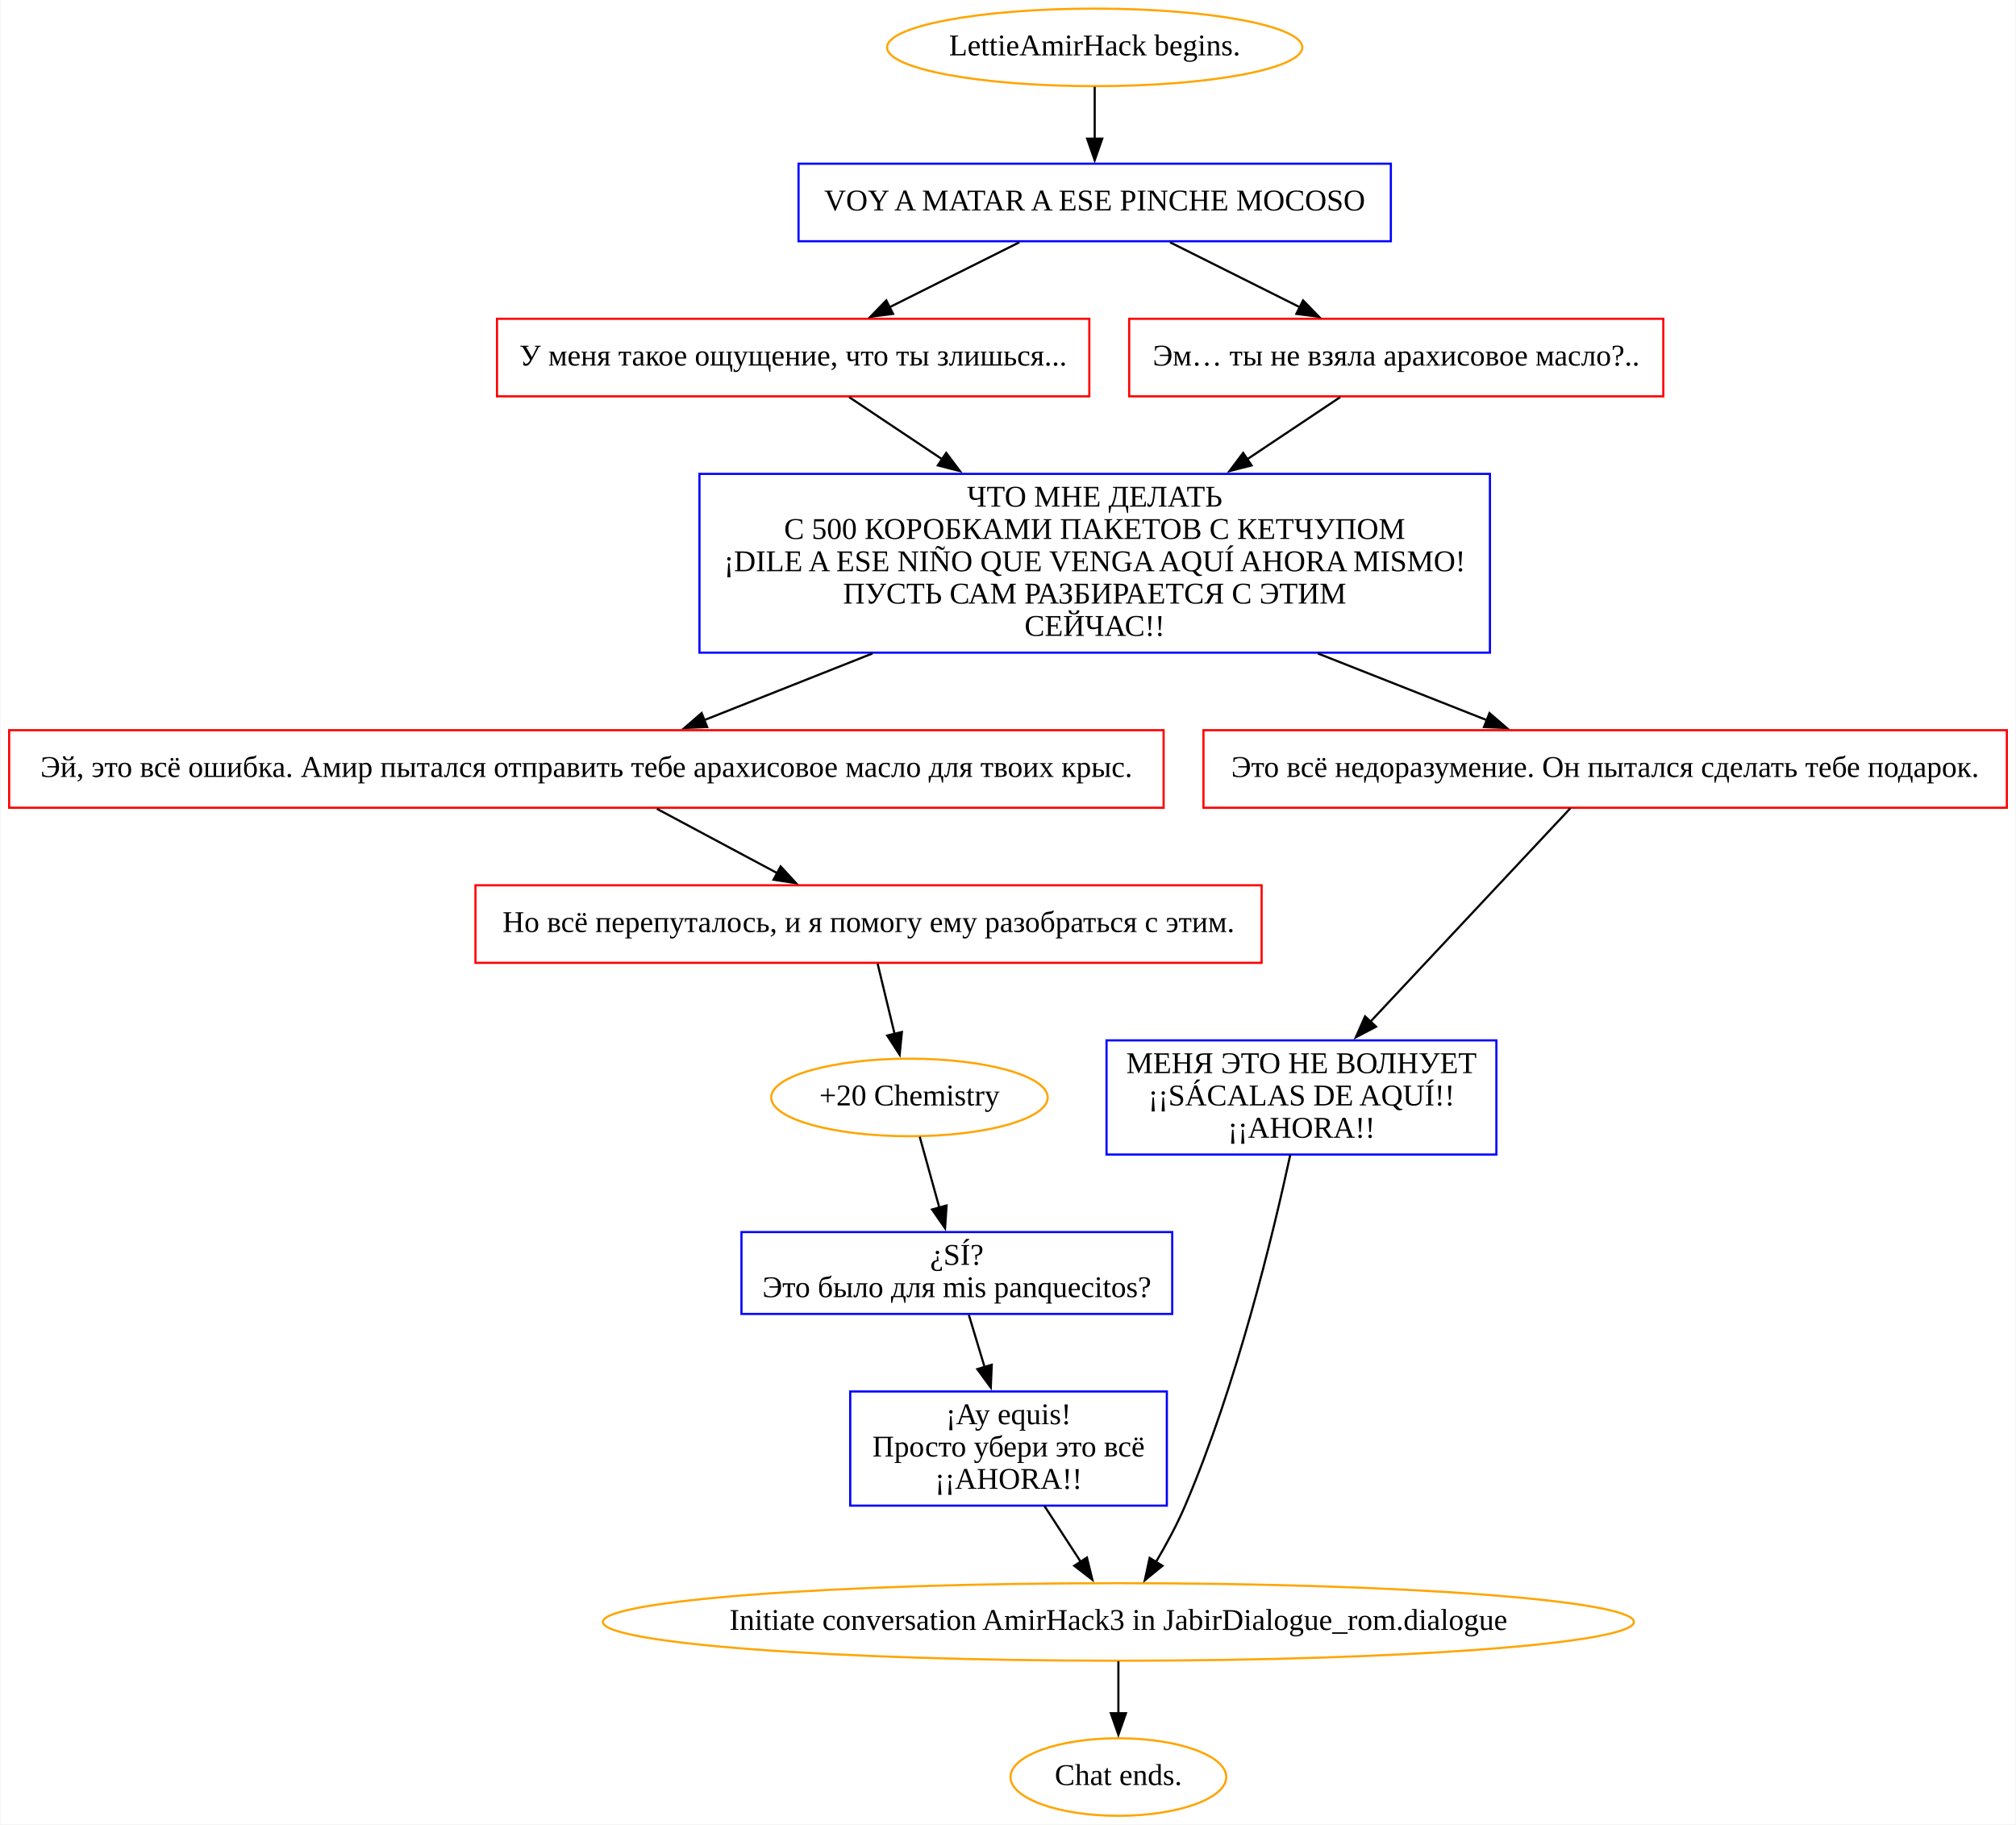
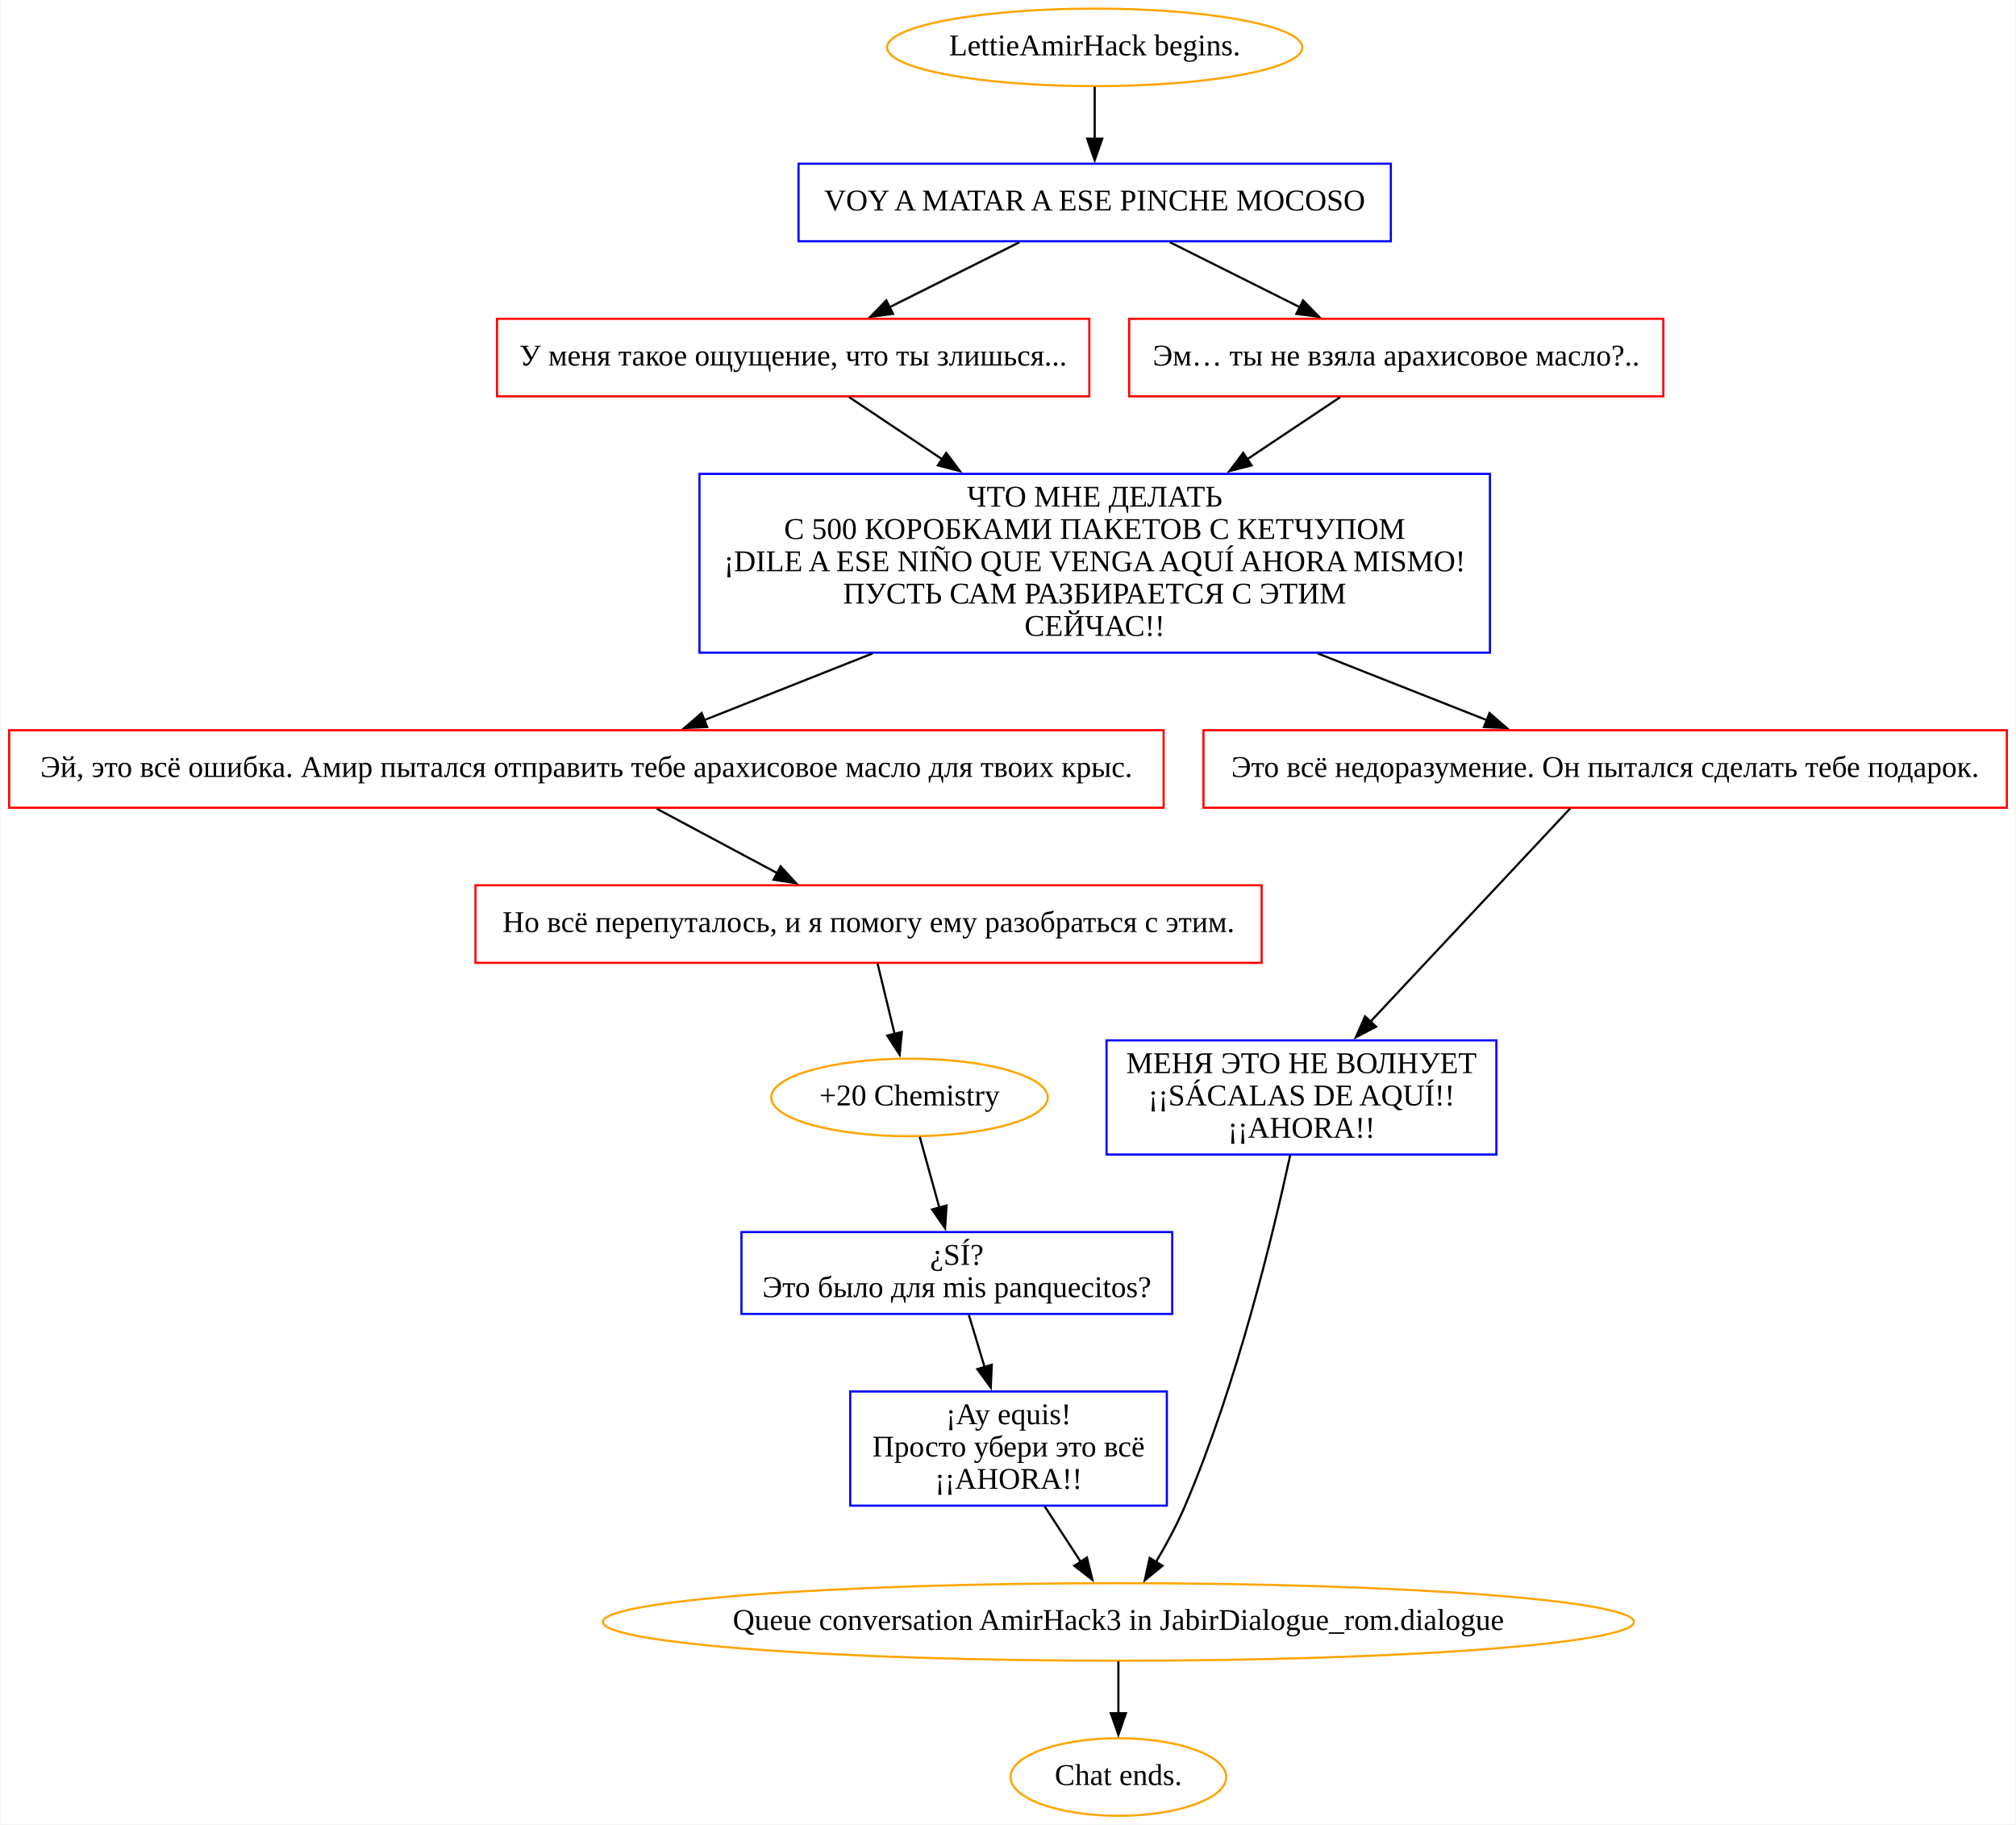
<svg xmlns="http://www.w3.org/2000/svg" width="936pt" height="847pt" viewBox="0.00 0.00 935.50 847.00">
  <g id="graph0" class="graph" transform="scale(1 1) rotate(0) translate(4 843)">
    <polygon fill="white" stroke="none" points="-4,4 -4,-843 931.5,-843 931.5,4 -4,4" />
    <g id="node1" class="node">
      <ellipse fill="none" stroke="orange" cx="504" cy="-821" rx="96.38" ry="18" />
      <text text-anchor="middle" x="504" y="-817.3" font-family="Times New Roman,serif" font-size="14.00">LettieAmirHack begins.</text>
    </g>
    <g id="node2" class="node">
      <polygon fill="none" stroke="blue" points="641.5,-767 366.5,-767 366.5,-731 641.5,-731 641.5,-767" />
      <text text-anchor="middle" x="504" y="-745.3" font-family="Times New Roman,serif" font-size="14.00">VOY A MATAR A ESE PINCHE MOCOSO</text>
    </g>
    <g id="edge1" class="edge">
      <path fill="none" stroke="black" d="M504,-802.7C504,-795.41 504,-786.73 504,-778.54" />
      <polygon fill="black" stroke="black" points="507.5,-778.62 504,-768.62 500.5,-778.62 507.5,-778.62" />
    </g>
    <g id="node3" class="node">
      <polygon fill="none" stroke="red" points="501.5,-695 226.5,-695 226.5,-659 501.5,-659 501.5,-695" />
      <text text-anchor="middle" x="364" y="-673.3" font-family="Times New Roman,serif" font-size="14.00">У меня такое ощущение, что ты злишься...</text>
    </g>
    <g id="edge2" class="edge">
      <path fill="none" stroke="black" d="M469.03,-730.52C450.77,-721.39 428.22,-710.11 408.71,-700.35" />
      <polygon fill="black" stroke="black" points="410.38,-697.28 399.87,-695.94 407.25,-703.54 410.38,-697.28" />
    </g>
    <g id="node4" class="node">
      <polygon fill="none" stroke="red" points="768,-695 520,-695 520,-659 768,-659 768,-695" />
      <text text-anchor="middle" x="644" y="-673.3" font-family="Times New Roman,serif" font-size="14.00">Эм… ты не взяла арахисовое масло?..</text>
    </g>
    <g id="edge3" class="edge">
      <path fill="none" stroke="black" d="M538.97,-730.52C557.23,-721.39 579.78,-710.11 599.29,-700.35" />
      <polygon fill="black" stroke="black" points="600.75,-703.54 608.13,-695.94 597.62,-697.28 600.75,-703.54" />
    </g>
    <g id="node5" class="node">
      <polygon fill="none" stroke="blue" points="687.5,-623 320.5,-623 320.5,-540 687.5,-540 687.5,-623" />
      <text text-anchor="middle" x="504" y="-607.8" font-family="Times New Roman,serif" font-size="14.00">ЧТО МНЕ ДЕЛАТЬ </text>
      <text text-anchor="middle" x="504" y="-592.8" font-family="Times New Roman,serif" font-size="14.00">С 500 КОРОБКАМИ ПАКЕТОВ С КЕТЧУПОМ </text>
      <text text-anchor="middle" x="504" y="-577.8" font-family="Times New Roman,serif" font-size="14.00">¡DILE A ESE NIÑO QUE VENGA AQUÍ AHORA MISMO! </text>
      <text text-anchor="middle" x="504" y="-562.8" font-family="Times New Roman,serif" font-size="14.00">ПУСТЬ САМ РАЗБИРАЕТСЯ С ЭТИМ </text>
      <text text-anchor="middle" x="504" y="-547.8" font-family="Times New Roman,serif" font-size="14.00">СЕЙЧАС!!</text>
    </g>
    <g id="edge4" class="edge">
      <path fill="none" stroke="black" d="M390,-658.63C402.43,-650.33 417.97,-639.96 433.54,-629.56" />
      <polygon fill="black" stroke="black" points="435.06,-632.75 441.43,-624.29 431.17,-626.93 435.06,-632.75" />
    </g>
    <g id="edge5" class="edge">
      <path fill="none" stroke="black" d="M618,-658.63C605.57,-650.33 590.03,-639.96 574.46,-629.56" />
      <polygon fill="black" stroke="black" points="576.83,-626.93 566.57,-624.29 572.94,-632.75 576.83,-626.93" />
    </g>
    <g id="node6" class="node">
      <polygon fill="none" stroke="red" points="536,-504 0,-504 0,-468 536,-468 536,-504" />
      <text text-anchor="middle" x="268" y="-482.3" font-family="Times New Roman,serif" font-size="14.00">Эй, это всё ошибка. Амир пытался отправить тебе арахисовое масло для твоих крыс.</text>
    </g>
    <g id="edge6" class="edge">
      <path fill="none" stroke="black" d="M400.83,-539.63C373.95,-528.98 346.04,-517.92 322.77,-508.7" />
      <polygon fill="black" stroke="black" points="324.08,-505.46 313.5,-505.03 321.51,-511.96 324.08,-505.46" />
    </g>
    <g id="node7" class="node">
      <polygon fill="none" stroke="red" points="927.5,-504 554.5,-504 554.5,-468 927.5,-468 927.5,-504" />
      <text text-anchor="middle" x="741" y="-482.3" font-family="Times New Roman,serif" font-size="14.00">Это всё недоразумение. Он пытался сделать тебе подарок.</text>
    </g>
    <g id="edge7" class="edge">
      <path fill="none" stroke="black" d="M607.61,-539.63C634.72,-528.93 662.89,-517.82 686.31,-508.57" />
      <polygon fill="black" stroke="black" points="687.3,-511.95 695.31,-505.02 684.73,-505.44 687.3,-511.95" />
    </g>
    <g id="node8" class="node">
      <polygon fill="none" stroke="red" points="581.5,-432 216.5,-432 216.5,-396 581.5,-396 581.5,-432" />
      <text text-anchor="middle" x="399" y="-410.3" font-family="Times New Roman,serif" font-size="14.00">Но всё перепуталось, и я помогу ему разобраться с этим.</text>
    </g>
    <g id="edge8" class="edge">
      <path fill="none" stroke="black" d="M300.72,-467.52C317.65,-458.47 338.52,-447.32 356.66,-437.62" />
      <polygon fill="black" stroke="black" points="358.19,-440.77 365.36,-432.97 354.89,-434.6 358.19,-440.77" />
    </g>
    <g id="node9" class="node">
      <polygon fill="none" stroke="blue" points="690.5,-360 509.5,-360 509.5,-307 690.5,-307 690.5,-360" />
      <text text-anchor="middle" x="600" y="-344.8" font-family="Times New Roman,serif" font-size="14.00">МЕНЯ ЭТО НЕ ВОЛНУЕТ</text>
      <text text-anchor="middle" x="600" y="-329.8" font-family="Times New Roman,serif" font-size="14.00">¡¡SÁCALAS DE AQUÍ!! </text>
      <text text-anchor="middle" x="600" y="-314.8" font-family="Times New Roman,serif" font-size="14.00">¡¡AHORA!!</text>
    </g>
    <g id="edge9" class="edge">
      <path fill="none" stroke="black" d="M724.83,-467.74C702.28,-443.67 660.92,-399.53 632.01,-368.67" />
      <polygon fill="black" stroke="black" points="634.64,-366.36 625.25,-361.45 629.53,-371.14 634.64,-366.36" />
    </g>
    <g id="node10" class="node">
      <ellipse fill="none" stroke="orange" cx="418" cy="-333.5" rx="64.19" ry="18" />
      <text text-anchor="middle" x="418" y="-329.8" font-family="Times New Roman,serif" font-size="14.00">+20 Chemistry</text>
    </g>
    <g id="edge10" class="edge">
      <path fill="none" stroke="black" d="M403.22,-395.58C405.53,-386.02 408.45,-373.94 411.09,-363.05" />
      <polygon fill="black" stroke="black" points="414.49,-363.89 413.44,-353.34 407.68,-362.24 414.49,-363.89" />
    </g>
    <g id="node11" class="node">
      <ellipse fill="none" stroke="orange" cx="515" cy="-90" rx="239.36" ry="18" />
-       <text text-anchor="middle" x="515" y="-86.3" font-family="Times New Roman,serif" font-size="14.00">Initiate conversation AmirHack3 in JabirDialogue_rom.dialogue</text>
+       <text text-anchor="middle" x="515" y="-86.3" font-family="Times New Roman,serif" font-size="14.00">Queue conversation AmirHack3 in JabirDialogue_rom.dialogue</text>
    </g>
    <g id="edge11" class="edge">
      <path fill="none" stroke="black" d="M594.79,-306.8C586.81,-269.86 569.96,-200.03 546,-144 542.23,-135.18 537.28,-126.01 532.44,-117.83" />
      <polygon fill="black" stroke="black" points="535.48,-116.08 527.27,-109.38 529.51,-119.74 535.48,-116.08" />
    </g>
    <g id="node12" class="node">
      <polygon fill="none" stroke="blue" points="540,-271 340,-271 340,-233 540,-233 540,-271" />
      <text text-anchor="middle" x="440" y="-255.8" font-family="Times New Roman,serif" font-size="14.00">¿SÍ? </text>
      <text text-anchor="middle" x="440" y="-240.8" font-family="Times New Roman,serif" font-size="14.00">Это было для mis panquecitos?</text>
    </g>
    <g id="edge12" class="edge">
      <path fill="none" stroke="black" d="M422.77,-315.25C425.44,-305.62 428.83,-293.37 431.89,-282.29" />
      <polygon fill="black" stroke="black" points="435.23,-283.35 434.53,-272.78 428.49,-281.49 435.23,-283.35" />
    </g>
    <g id="node13" class="node">
      <ellipse fill="none" stroke="orange" cx="515" cy="-18" rx="50.09" ry="18" />
      <text text-anchor="middle" x="515" y="-14.3" font-family="Times New Roman,serif" font-size="14.00">Chat ends.</text>
    </g>
    <g id="edge13" class="edge">
      <path fill="none" stroke="black" d="M515,-71.7C515,-64.41 515,-55.73 515,-47.54" />
      <polygon fill="black" stroke="black" points="518.5,-47.62 515,-37.62 511.5,-47.62 518.5,-47.62" />
    </g>
    <g id="node14" class="node">
      <polygon fill="none" stroke="blue" points="537.5,-197 390.5,-197 390.5,-144 537.5,-144 537.5,-197" />
      <text text-anchor="middle" x="464" y="-181.8" font-family="Times New Roman,serif" font-size="14.00">¡Ay equis! </text>
      <text text-anchor="middle" x="464" y="-166.8" font-family="Times New Roman,serif" font-size="14.00">Просто убери это всё</text>
      <text text-anchor="middle" x="464" y="-151.8" font-family="Times New Roman,serif" font-size="14.00">¡¡AHORA!!</text>
    </g>
    <g id="edge14" class="edge">
      <path fill="none" stroke="black" d="M445.57,-232.56C447.76,-225.29 450.36,-216.67 452.91,-208.23" />
      <polygon fill="black" stroke="black" points="456.21,-209.4 455.75,-198.82 449.51,-207.38 456.21,-209.4" />
    </g>
    <g id="edge15" class="edge">
      <path fill="none" stroke="black" d="M480.7,-143.8C486.13,-135.44 492.16,-126.15 497.64,-117.72" />
      <polygon fill="black" stroke="black" points="500.4,-119.89 502.92,-109.6 494.53,-116.08 500.4,-119.89" />
    </g>
  </g>
</svg>
